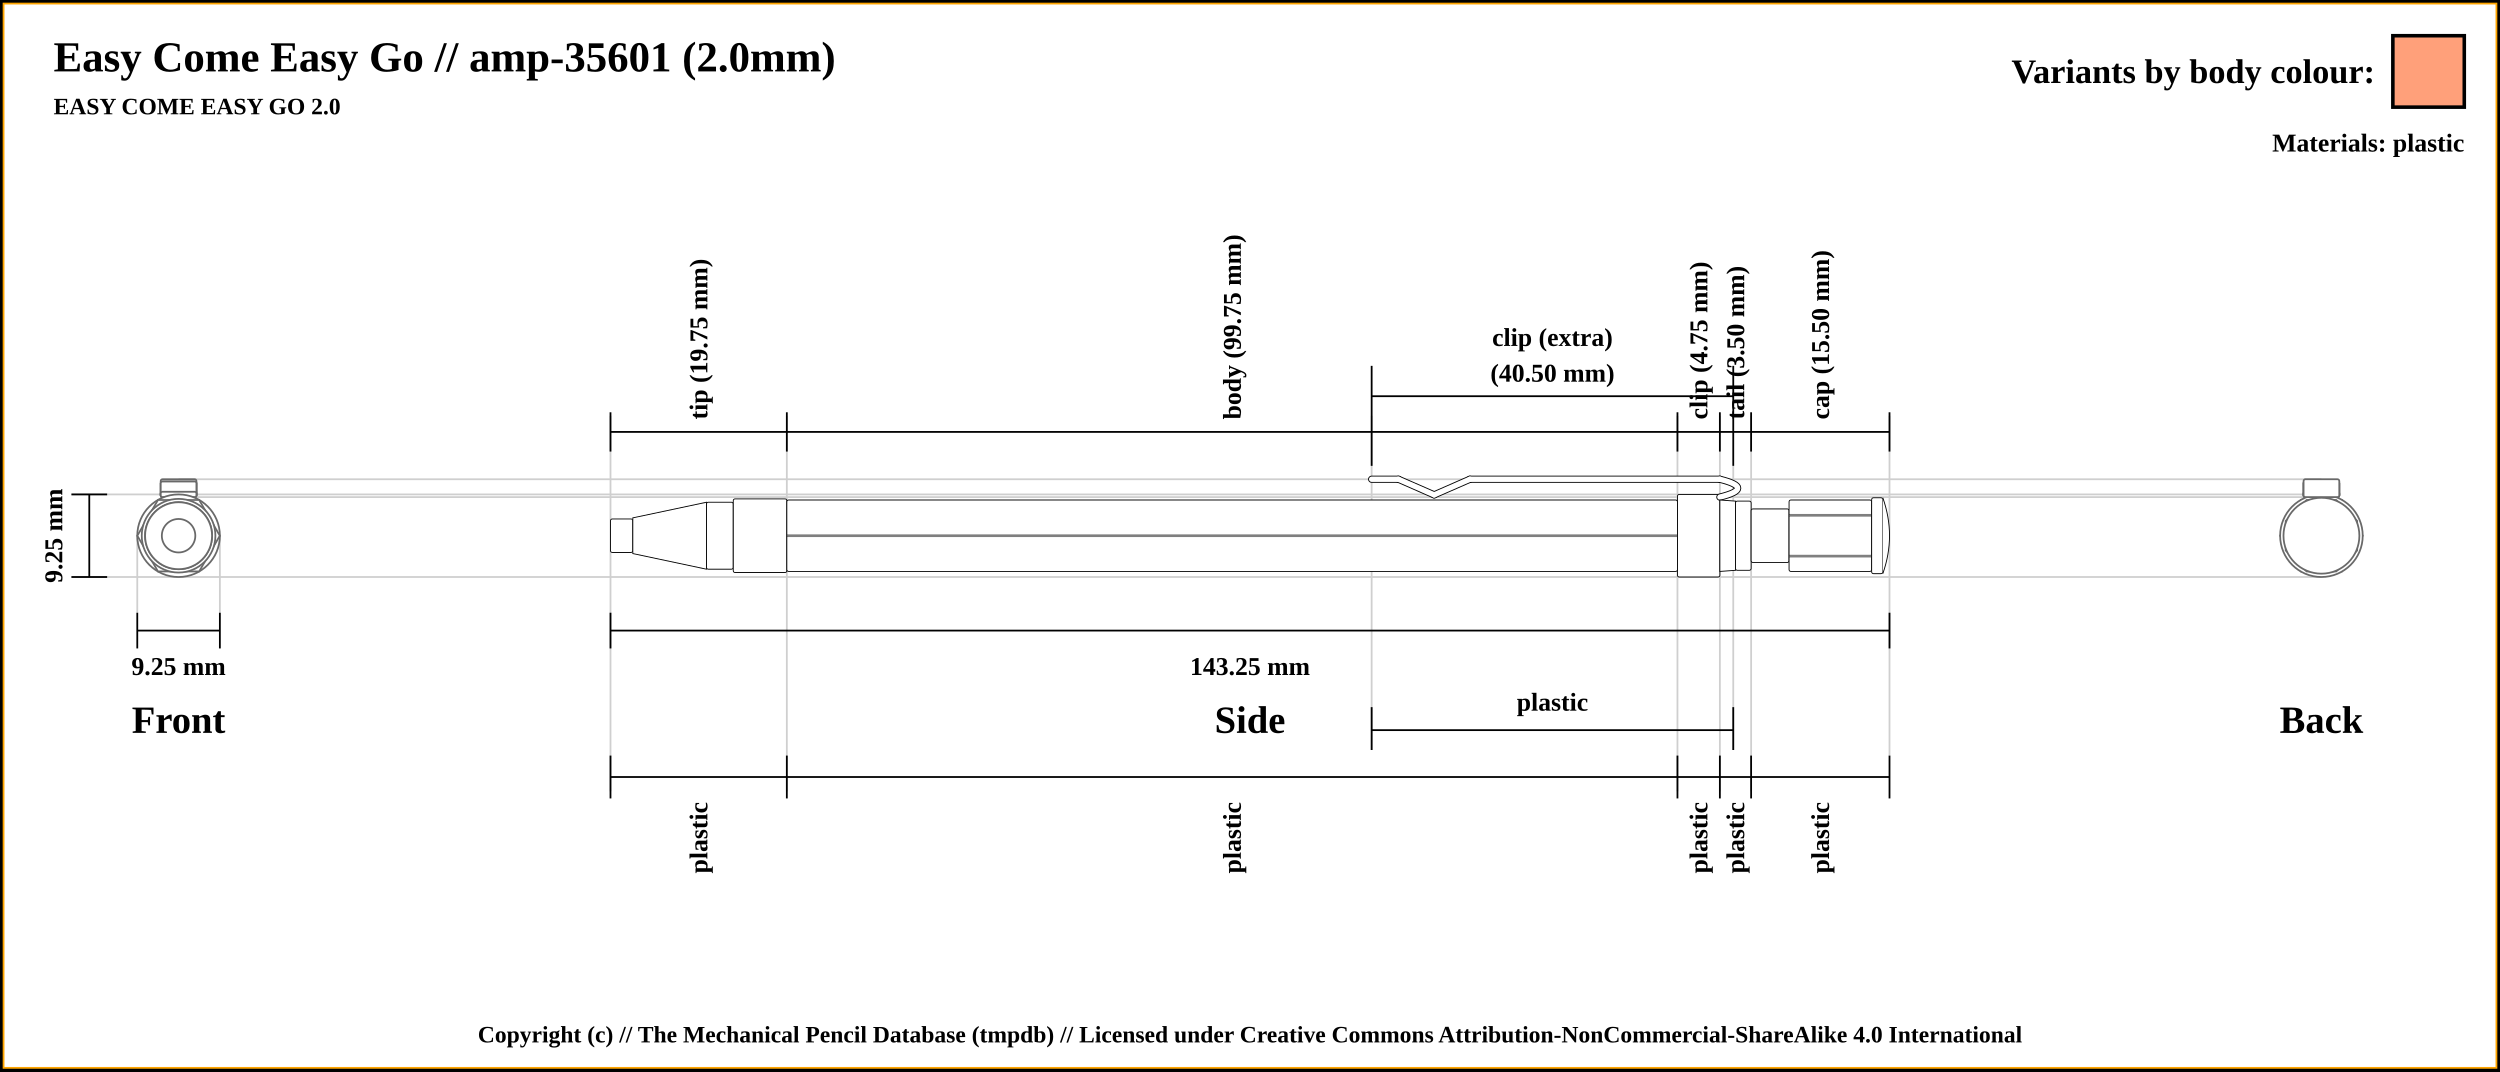
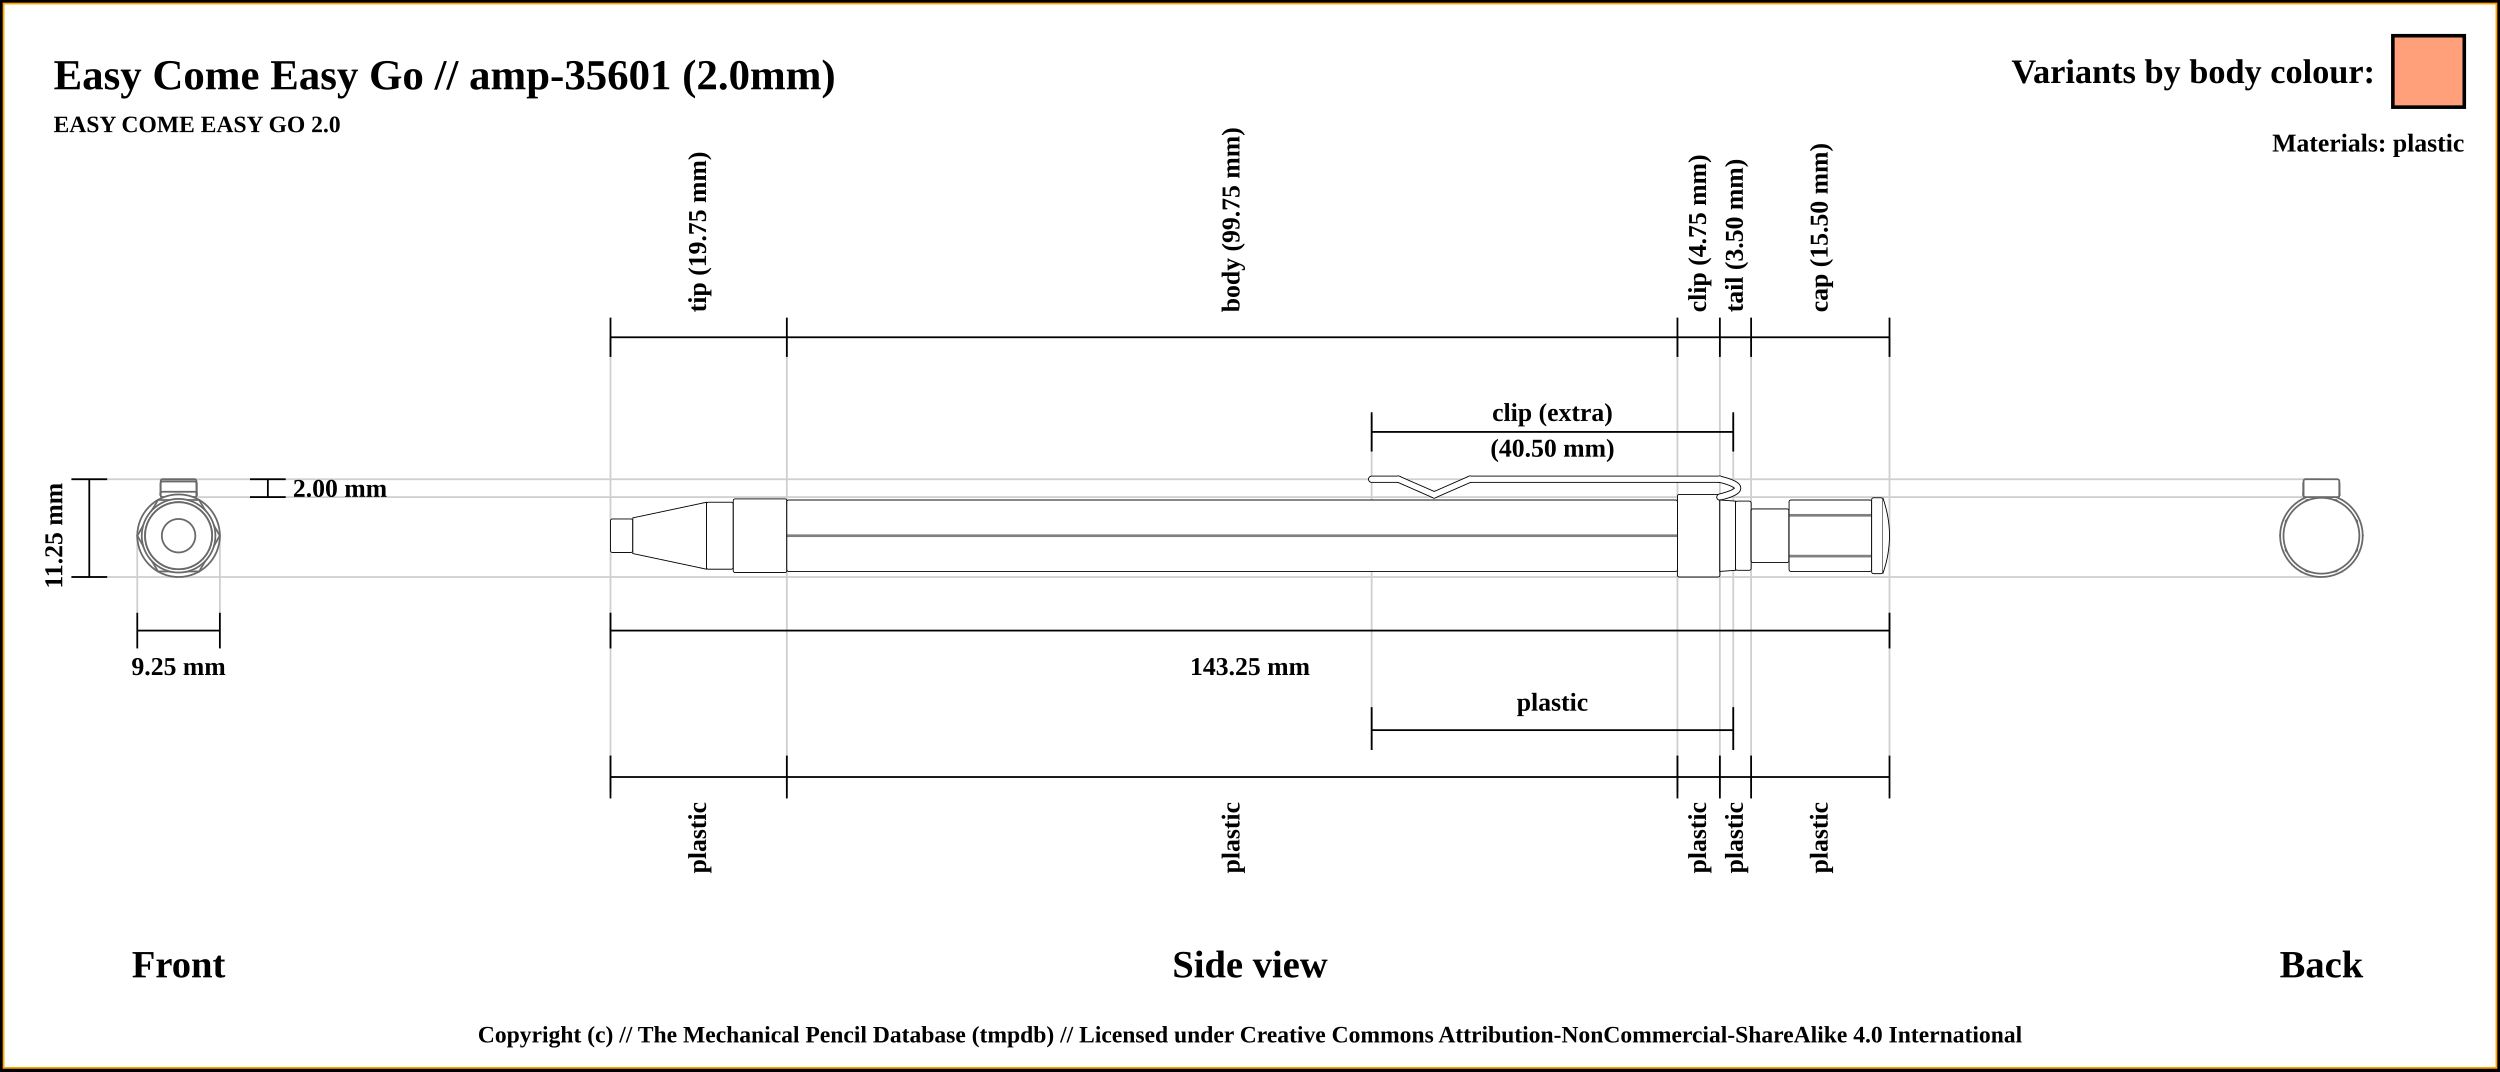
<svg xmlns="http://www.w3.org/2000/svg" width="1400" height="600">
  <pattern id="diagonalHatch" patternUnits="userSpaceOnUse" width="8" height="8">
    <rect width="6" height="6" fill="none" />
    <path stroke="dimgray" stroke-linecap="round" stroke-width="1" d="M 4,4 L 8,8" />
    <path stroke="dimgray" stroke-linecap="round" stroke-width="1" d="M 4,4 L 0,8" />
    <path stroke="gray" stroke-linecap="round" stroke-width="1" d="M 4,4 L 8,0" />
    <path stroke="gray" stroke-linecap="round" stroke-width="1" d="M 4,4 L 0,0" />
  </pattern>
  <rect x="0" y="0" width="1400" height="600" fill="white" stroke="black" stroke-width="4" />
  <rect x="2" y="2" width="1396" height="596" fill="white" stroke="orange" stroke-width="1" />
-   <text x="30" y="40" font-size="2.0em" font-weight="bold"> Easy Come Easy Go // amp-35601 (2.0mm)</text>
-   <text x="30" y="64" font-size="1.1em" font-weight="bold"> EASY COME EASY GO 2.0</text>
-   <line x1="40" y1="276.875" x2="1300" y2="276.875" stroke="#cfcfcf" stroke-width="1" />
+   <text x="30" y="50" font-size="2.0em" font-weight="bold"> Easy Come Easy Go // amp-35601 (2.0mm)</text>
+   <text x="30" y="74" font-size="1.1em" font-weight="bold"> EASY COME EASY GO 2.0</text>
+   <line x1="40" y1="268.375" x2="1300" y2="268.375" stroke="#cfcfcf" stroke-width="1" />
+   <line x1="100" y1="278.375" x2="1300" y2="278.375" stroke="#cfcfcf" stroke-width="1" />
+   <line x1="1300" y1="276.875" x2="1300" y2="276.875" stroke="#cfcfcf" stroke-width="1" />
  <line x1="40" y1="323.125" x2="1300" y2="323.125" stroke="#cfcfcf" stroke-width="1" />
  <line x1="76.875" y1="343.125" x2="76.875" y2="300" stroke="#cfcfcf" stroke-width="1" />
  <line x1="123.125" y1="343.125" x2="123.125" y2="300" stroke="#cfcfcf" stroke-width="1" />
-   <line x1="100" y1="268.375" x2="1300" y2="268.375" stroke="#cfcfcf" stroke-width="1" />
-   <line x1="100" y1="278.375" x2="1300" y2="278.375" stroke="#cfcfcf" stroke-width="1" />
-   <line x1="341.875" y1="232.875" x2="341.875" y2="443.125" stroke="#cfcfcf" stroke-width="1" />
-   <line x1="440.625" y1="232.875" x2="440.625" y2="443.125" stroke="#cfcfcf" stroke-width="1" />
-   <line x1="939.375" y1="232.875" x2="939.375" y2="443.125" stroke="#cfcfcf" stroke-width="1" />
+   <line x1="341.875" y1="188.875" x2="341.875" y2="443.125" stroke="#cfcfcf" stroke-width="1" />
+   <line x1="440.625" y1="188.875" x2="440.625" y2="443.125" stroke="#cfcfcf" stroke-width="1" />
+   <line x1="939.375" y1="188.875" x2="939.375" y2="443.125" stroke="#cfcfcf" stroke-width="1" />
  <line x1="768.125" y1="232.875" x2="768.125" y2="420" stroke="#cfcfcf" stroke-width="1" />
-   <line x1="970.625" y1="260.875" x2="970.625" y2="420" stroke="#cfcfcf" stroke-width="1" />
-   <line x1="963.125" y1="232.875" x2="963.125" y2="443.125" stroke="#cfcfcf" stroke-width="1" />
-   <line x1="980.625" y1="232.875" x2="980.625" y2="443.125" stroke="#cfcfcf" stroke-width="1" />
-   <line x1="1058.125" y1="232.875" x2="1058.125" y2="423.125" stroke="#cfcfcf" stroke-width="1" />
-   <line x1="341.875" y1="252.875" x2="341.875" y2="230.875" stroke="black" stroke-width="1" />
-   <text x="391.25" y="234.875" transform="rotate(-90, 391.25, 234.875)" font-size="1.2em" font-weight="bold" dominant-baseline="central">tip (19.75 mm)</text>
-   <line x1="440.625" y1="252.875" x2="440.625" y2="230.875" stroke="black" stroke-width="1" />
-   <text x="690" y="234.875" transform="rotate(-90, 690, 234.875)" font-size="1.2em" font-weight="bold" dominant-baseline="central">body (99.75 mm)</text>
-   <line x1="939.375" y1="252.875" x2="939.375" y2="230.875" stroke="black" stroke-width="1" />
-   <text x="951.25" y="234.875" transform="rotate(-90, 951.25, 234.875)" font-size="1.2em" font-weight="bold" dominant-baseline="central">clip (4.75 mm)</text>
-   <line x1="768.125" y1="260.875" x2="768.125" y2="204.875" stroke="black" stroke-width="1" />
-   <line x1="768.125" y1="420" x2="768.125" y2="396" stroke="black" stroke-width="1" />
-   <line x1="970.625" y1="396" x2="970.625" y2="420" stroke="black" stroke-width="1" />
-   <line x1="970.625" y1="260.875" x2="970.625" y2="204.875" stroke="black" stroke-width="1" />
-   <line x1="768.125" y1="221.875" x2="970.625" y2="221.875" stroke="black" stroke-width="1" />
-   <line x1="768.125" y1="408.875" x2="970.625" y2="408.875" stroke="black" stroke-width="1" />
-   <text x="869.375" y="393.125" font-size="1.2em" font-weight="bold" text-anchor="middle" dominant-baseline="central">plastic</text>
-   <text x="869.375" y="188.875" font-size="1.2em" font-weight="bold" text-anchor="middle" dominant-baseline="central">clip (extra)</text>
-   <text x="869.375" y="208.875" font-size="1.2em" font-weight="bold" text-anchor="middle" dominant-baseline="central">(40.50 mm)</text>
-   <line x1="963.125" y1="252.875" x2="963.125" y2="230.875" stroke="black" stroke-width="1" />
-   <text x="971.875" y="234.875" transform="rotate(-90, 971.875, 234.875)" font-size="1.2em" font-weight="bold" dominant-baseline="central">tail (3.50 mm)</text>
-   <line x1="980.625" y1="252.875" x2="980.625" y2="230.875" stroke="black" stroke-width="1" />
-   <text x="1019.375" y="234.875" transform="rotate(-90, 1019.375, 234.875)" font-size="1.2em" font-weight="bold" dominant-baseline="central">cap (15.50 mm)</text>
-   <line x1="1058.125" y1="252.875" x2="1058.125" y2="230.875" stroke="black" stroke-width="1" />
-   <line x1="341.875" y1="241.875" x2="1058.125" y2="241.875" stroke="black" stroke-width="1" />
-   <line x1="40" y1="276.875" x2="60" y2="276.875" stroke="black" stroke-width="1" />
+   <line x1="970.625" y1="232.875" x2="970.625" y2="420" stroke="#cfcfcf" stroke-width="1" />
+   <line x1="963.125" y1="188.875" x2="963.125" y2="443.125" stroke="#cfcfcf" stroke-width="1" />
+   <line x1="980.625" y1="188.875" x2="980.625" y2="443.125" stroke="#cfcfcf" stroke-width="1" />
+   <line x1="1058.125" y1="188.875" x2="1058.125" y2="423.125" stroke="#cfcfcf" stroke-width="1" />
+   <line x1="40" y1="268.375" x2="60" y2="268.375" stroke="black" stroke-width="1" />
  <line x1="40" y1="323.125" x2="60" y2="323.125" stroke="black" stroke-width="1" />
-   <line x1="50" y1="276.875" x2="50" y2="323.125" stroke="black" stroke-width="1" />
-   <text x="100" y="403.125" font-size="1.8em" font-weight="bold" text-anchor="middle" dominant-baseline="central">Front</text>
-   <text x="30" y="300" transform="rotate(-90, 30, 300)" font-size="1.2em" font-weight="bold" text-anchor="middle" dominant-baseline="central">9.25 mm</text>
+   <line x1="50" y1="268.375" x2="50" y2="323.125" stroke="black" stroke-width="1" />
+   <line x1="140" y1="268.375" x2="160" y2="268.375" stroke="black" stroke-width="1" />
+   <line x1="140" y1="278.375" x2="160" y2="278.375" stroke="black" stroke-width="1" />
+   <line x1="150" y1="268.375" x2="150" y2="278.375" stroke="black" stroke-width="1" />
+   <text x="164" y="273.375" font-size="1.2em" font-weight="bold" text-anchor="start" dominant-baseline="central">2.00 mm</text>
+   <text x="30" y="300" transform="rotate(-90, 30, 300)" font-size="1.2em" font-weight="bold" text-anchor="middle" dominant-baseline="central">11.25 mm</text>
+   <text x="100" y="540" font-size="1.8em" font-weight="bold" text-anchor="middle" dominant-baseline="central">Front</text>
  <line x1="76.875" y1="353.125" x2="123.125" y2="353.125" stroke="black" stroke-width="1" />
  <line x1="76.875" y1="343.125" x2="76.875" y2="363.125" stroke="black" stroke-width="1" />
  <line x1="123.125" y1="343.125" x2="123.125" y2="363.125" stroke="black" stroke-width="1" />
  <text x="100" y="373.125" font-size="1.2em" font-weight="bold" text-anchor="middle" dominant-baseline="central">9.25 mm</text>
+   <line x1="341.875" y1="199.875" x2="341.875" y2="177.875" stroke="black" stroke-width="1" />
+   <text x="391.25" y="174.875" transform="rotate(-90, 391.25, 174.875)" font-size="1.2em" font-weight="bold" dominant-baseline="middle">tip (19.75 mm)</text>
+   <line x1="440.625" y1="199.875" x2="440.625" y2="177.875" stroke="black" stroke-width="1" />
+   <text x="690" y="174.875" transform="rotate(-90, 690, 174.875)" font-size="1.2em" font-weight="bold" dominant-baseline="middle">body (99.75 mm)</text>
+   <line x1="939.375" y1="199.875" x2="939.375" y2="177.875" stroke="black" stroke-width="1" />
+   <text x="951.25" y="174.875" transform="rotate(-90, 951.25, 174.875)" font-size="1.2em" font-weight="bold" dominant-baseline="middle">clip (4.75 mm)</text>
+   <line x1="768.125" y1="252.875" x2="768.125" y2="230.875" stroke="black" stroke-width="1" />
+   <line x1="768.125" y1="420" x2="768.125" y2="396" stroke="black" stroke-width="1" />
+   <line x1="970.625" y1="396" x2="970.625" y2="420" stroke="black" stroke-width="1" />
+   <line x1="970.625" y1="252.875" x2="970.625" y2="230.875" stroke="black" stroke-width="1" />
+   <line x1="768.125" y1="241.875" x2="970.625" y2="241.875" stroke="black" stroke-width="1" />
+   <line x1="768.125" y1="408.875" x2="970.625" y2="408.875" stroke="black" stroke-width="1" />
+   <text x="869.375" y="393.125" font-size="1.2em" font-weight="bold" text-anchor="middle" dominant-baseline="central">plastic</text>
+   <text x="869.375" y="230.875" font-size="1.2em" font-weight="bold" text-anchor="middle" dominant-baseline="central">clip (extra)</text>
+   <text x="869.375" y="250.875" font-size="1.2em" font-weight="bold" text-anchor="middle" dominant-baseline="central">(40.50 mm)</text>
+   <line x1="963.125" y1="199.875" x2="963.125" y2="177.875" stroke="black" stroke-width="1" />
+   <text x="971.875" y="174.875" transform="rotate(-90, 971.875, 174.875)" font-size="1.2em" font-weight="bold" dominant-baseline="middle">tail (3.50 mm)</text>
+   <line x1="980.625" y1="199.875" x2="980.625" y2="177.875" stroke="black" stroke-width="1" />
+   <text x="1019.375" y="174.875" transform="rotate(-90, 1019.375, 174.875)" font-size="1.2em" font-weight="bold" dominant-baseline="middle">cap (15.50 mm)</text>
+   <line x1="1058.125" y1="199.875" x2="1058.125" y2="177.875" stroke="black" stroke-width="1" />
+   <line x1="341.875" y1="188.875" x2="1058.125" y2="188.875" stroke="black" stroke-width="1" />
  <line x1="341.875" y1="353.125" x2="1058.125" y2="353.125" stroke="black" stroke-width="1" />
  <line x1="341.875" y1="343.125" x2="341.875" y2="363.125" stroke="black" stroke-width="1" />
  <line x1="1058.125" y1="343.125" x2="1058.125" y2="363.125" stroke="black" stroke-width="1" />
  <text x="700" y="373.125" font-size="1.2em" font-weight="bold" text-anchor="middle" dominant-baseline="central">143.25 mm</text>
-   <text x="700" y="403.125" font-size="1.8em" font-weight="bold" text-anchor="middle" dominant-baseline="central">Side</text>
-   <text x="1300" y="403.125" font-size="1.8em" font-weight="bold" text-anchor="middle" dominant-baseline="central">Back</text>
+   <text x="700" y="540" font-size="1.8em" font-weight="bold" text-anchor="middle" dominant-baseline="central">Side view</text>
+   <text x="1300" y="540" font-size="1.8em" font-weight="bold" text-anchor="middle" dominant-baseline="central">Back</text>
  <line x1="341.875" y1="423.125" x2="341.875" y2="447.125" stroke="black" stroke-width="1" />
-   <text x="391.25" y="449.125" transform="rotate(-90, 391.25, 449.125)" font-size="1.2em" font-weight="bold" text-anchor="end" dominant-baseline="central">plastic</text>
+   <text x="391.25" y="449.125" transform="rotate(-90, 391.25, 449.125)" font-size="1.2em" font-weight="bold" text-anchor="end" dominant-baseline="middle">plastic</text>
  <line x1="440.625" y1="423.125" x2="440.625" y2="447.125" stroke="black" stroke-width="1" />
-   <text x="690" y="449.125" transform="rotate(-90, 690, 449.125)" font-size="1.2em" font-weight="bold" text-anchor="end" dominant-baseline="central">plastic</text>
+   <text x="690" y="449.125" transform="rotate(-90, 690, 449.125)" font-size="1.2em" font-weight="bold" text-anchor="end" dominant-baseline="middle">plastic</text>
  <line x1="939.375" y1="423.125" x2="939.375" y2="447.125" stroke="black" stroke-width="1" />
-   <text x="951.25" y="449.125" transform="rotate(-90, 951.25, 449.125)" font-size="1.2em" font-weight="bold" text-anchor="end" dominant-baseline="central">plastic</text>
+   <text x="951.25" y="449.125" transform="rotate(-90, 951.25, 449.125)" font-size="1.2em" font-weight="bold" text-anchor="end" dominant-baseline="middle">plastic</text>
  <line x1="963.125" y1="423.125" x2="963.125" y2="447.125" stroke="black" stroke-width="1" />
-   <text x="971.875" y="449.125" transform="rotate(-90, 971.875, 449.125)" font-size="1.2em" font-weight="bold" text-anchor="end" dominant-baseline="central">plastic</text>
+   <text x="971.875" y="449.125" transform="rotate(-90, 971.875, 449.125)" font-size="1.2em" font-weight="bold" text-anchor="end" dominant-baseline="middle">plastic</text>
  <line x1="980.625" y1="423.125" x2="980.625" y2="447.125" stroke="black" stroke-width="1" />
-   <text x="1019.375" y="449.125" transform="rotate(-90, 1019.375, 449.125)" font-size="1.2em" font-weight="bold" text-anchor="end" dominant-baseline="central">plastic</text>
+   <text x="1019.375" y="449.125" transform="rotate(-90, 1019.375, 449.125)" font-size="1.2em" font-weight="bold" text-anchor="end" dominant-baseline="middle">plastic</text>
  <line x1="1058.125" y1="423.125" x2="1058.125" y2="447.125" stroke="black" stroke-width="1" />
  <line x1="341.875" y1="435.125" x2="1058.125" y2="435.125" stroke="black" stroke-width="1" />
  <circle r="9.375" cx="1300" cy="300" stroke="dimgray" stroke-width="1" fill="white" />
  <circle r="18.75" cx="1300" cy="300" stroke="dimgray" stroke-width="1" fill="white" />
  <circle r="10" cx="1300" cy="300" stroke="dimgray" stroke-width="1" fill="white" />
  <circle r="18.75" cx="1300" cy="300" stroke="dimgray" stroke-width="1" fill="white" />
  <circle r="20.625" cx="1300" cy="300" stroke="dimgray" stroke-width="1" fill="white" />
  <polygon points="1288.453,280 1311.547,280 1323.094,300 1311.547,320 1288.453,320 1276.906,300 " stroke="dimgray" stroke-width="1" fill="white" />
  <circle r="23.125" cx="1300" cy="300" stroke="dimgray" stroke-width="1" fill="white" />
  <rect x="1290" y="275.375" width="20" height="3" rx="1" ry="1" stroke-width="1.0" stroke="dimgray" fill="white" />
  <rect x="1290" y="269.625" width="20" height="8.75" rx="1" ry="1" stroke-width="1.0" stroke="dimgray" fill="white" />
  <rect x="1290" y="269.625" width="20" height="8.75" rx="1" ry="1" stroke-width="1.0" stroke="dimgray" fill="white" />
  <rect x="1290" y="275.375" width="20" height="3" rx="1" ry="1" stroke-width="1.0" stroke="dimgray" fill="white" />
  <rect x="1290" y="268.375" width="20" height="10" rx="1" ry="1" stroke-width="1.0" stroke="dimgray" fill="white" />
  <circle r="19.375" cx="1300" cy="300" stroke="dimgray" stroke-width="1" fill="white" />
  <circle r="20" cx="1300" cy="300" stroke="dimgray" stroke-width="1" fill="white" />
  <circle r="19.375" cx="1300" cy="300" stroke="dimgray" stroke-width="1" fill="white" />
  <circle r="15" cx="1300" cy="300" stroke="dimgray" stroke-width="1" fill="white" />
  <polygon points="1291.716,280 1308.284,280 1320,291.716 1320,308.284 1308.284,320 1291.716,320 1280,308.284 1280,291.716 " stroke="dimgray" stroke-width="1" fill="white" />
  <circle r="21.25" cx="1300" cy="300" stroke="dimgray" stroke-width="1" fill="white" />
  <circle r="21.25" cx="100" cy="300" stroke="dimgray" stroke-width="1" fill="white" />
  <polygon points="91.716,280 108.284,280 120,291.716 120,308.284 108.284,320 91.716,320 80,308.284 80,291.716 " stroke="dimgray" stroke-width="1" fill="white" />
  <circle r="15" cx="100" cy="300" stroke="dimgray" stroke-width="1" fill="white" />
  <circle r="19.375" cx="100" cy="300" stroke="dimgray" stroke-width="1" fill="white" />
  <circle r="20" cx="100" cy="300" stroke="dimgray" stroke-width="1" fill="white" />
  <circle r="19.375" cx="100" cy="300" stroke="dimgray" stroke-width="1" fill="white" />
  <rect x="90" y="268.375" width="20" height="10" rx="1" ry="1" stroke-width="1.0" stroke="dimgray" fill="white" />
  <rect x="90" y="275.375" width="20" height="3" rx="1" ry="1" stroke-width="1.0" stroke="dimgray" fill="white" />
  <rect x="90" y="269.625" width="20" height="8.75" rx="1" ry="1" stroke-width="1.0" stroke="dimgray" fill="white" />
  <rect x="90" y="269.625" width="20" height="8.75" rx="1" ry="1" stroke-width="1.0" stroke="dimgray" fill="white" />
  <rect x="90" y="275.375" width="20" height="3" rx="1" ry="1" stroke-width="1.0" stroke="dimgray" fill="white" />
  <circle r="23.125" cx="100" cy="300" stroke="dimgray" stroke-width="1" fill="white" />
  <polygon points="88.453,280 111.547,280 123.094,300 111.547,320 88.453,320 76.906,300 " stroke="dimgray" stroke-width="1" fill="white" />
  <circle r="20.625" cx="100" cy="300" stroke="dimgray" stroke-width="1" fill="white" />
  <circle r="18.75" cx="100" cy="300" stroke="dimgray" stroke-width="1" fill="white" />
  <circle r="10" cx="100" cy="300" stroke="dimgray" stroke-width="1" fill="white" />
  <circle r="18.75" cx="100" cy="300" stroke="dimgray" stroke-width="1" fill="white" />
  <circle r="9.375" cx="100" cy="300" stroke="dimgray" stroke-width="1" fill="white" />
  <rect x="341.875" y="290.625" width="12.5" height="18.75" rx="1" ry="1" stroke-width="0.5" stroke="black" fill="white" />
  <path d="M354.375 290 L395.625 281.25 L395.625 318.75 L354.375 310 Z" stroke-width="0.5" stroke="black" fill="white" />
  <rect x="395.625" y="281.25" width="15" height="37.5" rx="1" ry="1" stroke-width="0.5" stroke="black" fill="white" />
  <rect x="410.625" y="279.375" width="30" height="41.25" rx="1" ry="1" stroke-width="0.5" stroke="black" fill="white" />
  <rect x="440.625" y="280" width="498.75" height="40" rx="1" ry="1" stroke-width="0.5" stroke="black" fill="white" />
  <line x1="440.625" y1="300" x2="939.375" y2="300" stroke-width="1.5" stroke="black" fill="none" stroke-opacity="0.5" />
  <line x1="440.625" y1="300" x2="939.375" y2="300" stroke-width="0.5" stroke="gray" fill="none" stroke-opacity="0.5" />
  <rect x="939.375" y="276.875" width="23.75" height="46.25" rx="1" ry="1" stroke-width="0.5" stroke="black" fill="white" />
  <line x1="768.125" y1="268.375" x2="783.125" y2="268.375" stroke-width="4.0" stroke="black" fill="dimgray" stroke-linecap="round" />
/&gt;<line x1="783.125" y1="268.375" x2="803.125" y2="277.125" stroke-width="4.0" stroke="black" fill="dimgray" stroke-linecap="round" />
/&gt;<line x1="803.125" y1="277.125" x2="823.125" y2="268.375" stroke-width="4.0" stroke="black" fill="dimgray" stroke-linecap="round" />
/&gt;<line x1="823.125" y1="268.375" x2="963.125" y2="268.375" stroke-width="4.0" stroke="black" fill="dimgray" stroke-linecap="round" />
/&gt;<path d="M963.125 268.375 Q983.125 273.375 963.125 278.375" stroke-width="4" stroke="black" fill="none" stroke-linecap="round" />
  <line x1="768.125" y1="268.375" x2="783.125" y2="268.375" stroke-width="3" stroke="white" fill="white" stroke-linecap="round" />
/&gt;<line x1="783.125" y1="268.375" x2="803.125" y2="277.125" stroke-width="3" stroke="white" fill="white" stroke-linecap="round" />
/&gt;<line x1="803.125" y1="277.125" x2="823.125" y2="268.375" stroke-width="3" stroke="white" fill="white" stroke-linecap="round" />
/&gt;<line x1="823.125" y1="268.375" x2="963.125" y2="268.375" stroke-width="3" stroke="white" fill="white" stroke-linecap="round" />
/&gt;<path d="M963.125 268.375 Q983.125 273.375 963.125 278.375" stroke-width="3" stroke="white" fill="none" stroke-linecap="round" />
  <path d="M963.125 280 L971.875 280.625 L971.875 319.375 L963.125 320 Z" stroke-width="0.5" stroke="black" fill="white" />
  <rect x="971.875" y="280.625" width="8.75" height="38.75" rx="1" ry="1" stroke-width="0.5" stroke="black" fill="white" />
  <rect x="980.625" y="285" width="21.25" height="30" rx="1" ry="1" stroke-width="0.5" stroke="black" fill="white" />
  <rect x="1001.875" y="280" width="46.25" height="40" rx="1" ry="1" stroke-width="0.5" stroke="black" fill="white" />
  <line x1="1001.875" y1="288.571" x2="1048.125" y2="288.571" stroke-width="1.5" stroke="black" fill="none" stroke-opacity="0.5" />
  <line x1="1001.875" y1="288.571" x2="1048.125" y2="288.571" stroke-width="0.5" stroke="gray" fill="none" stroke-opacity="0.5" />
  <line x1="1001.875" y1="311.429" x2="1048.125" y2="311.429" stroke-width="1.5" stroke="black" fill="none" stroke-opacity="0.5" />
  <line x1="1001.875" y1="311.429" x2="1048.125" y2="311.429" stroke-width="0.5" stroke="gray" fill="none" stroke-opacity="0.5" />
  <rect x="1048.125" y="278.75" width="6.25" height="42.5" rx="1" ry="1" stroke-width="0.5" stroke="black" fill="white" />
  <path d="M1054.375 278.75 Q1061.875 300 1054.375 321.25" stroke-width="0.5" stroke="black" fill="white" />
  <rect x="1340" y="20" width="40" height="40" stroke="black" stroke-width="2" fill="lightsalmon" />
  <text x="1330" y="40" font-size="1.6em" font-weight="bold" text-anchor="end" dominant-baseline="central">Variants by body colour:</text>
  <text x="1380" y="80" font-size="1.2em" font-weight="bold" text-anchor="end" dominant-baseline="central">Materials: plastic</text>
  <text x="50%" y="580" font-size="1.1em" font-weight="bold" text-anchor="middle" dominant-baseline="middle">Copyright (c) // The Mechanical Pencil Database (tmpdb) // Licensed under Creative Commons Attribution-NonCommercial-ShareAlike 4.0 International</text>
</svg>
